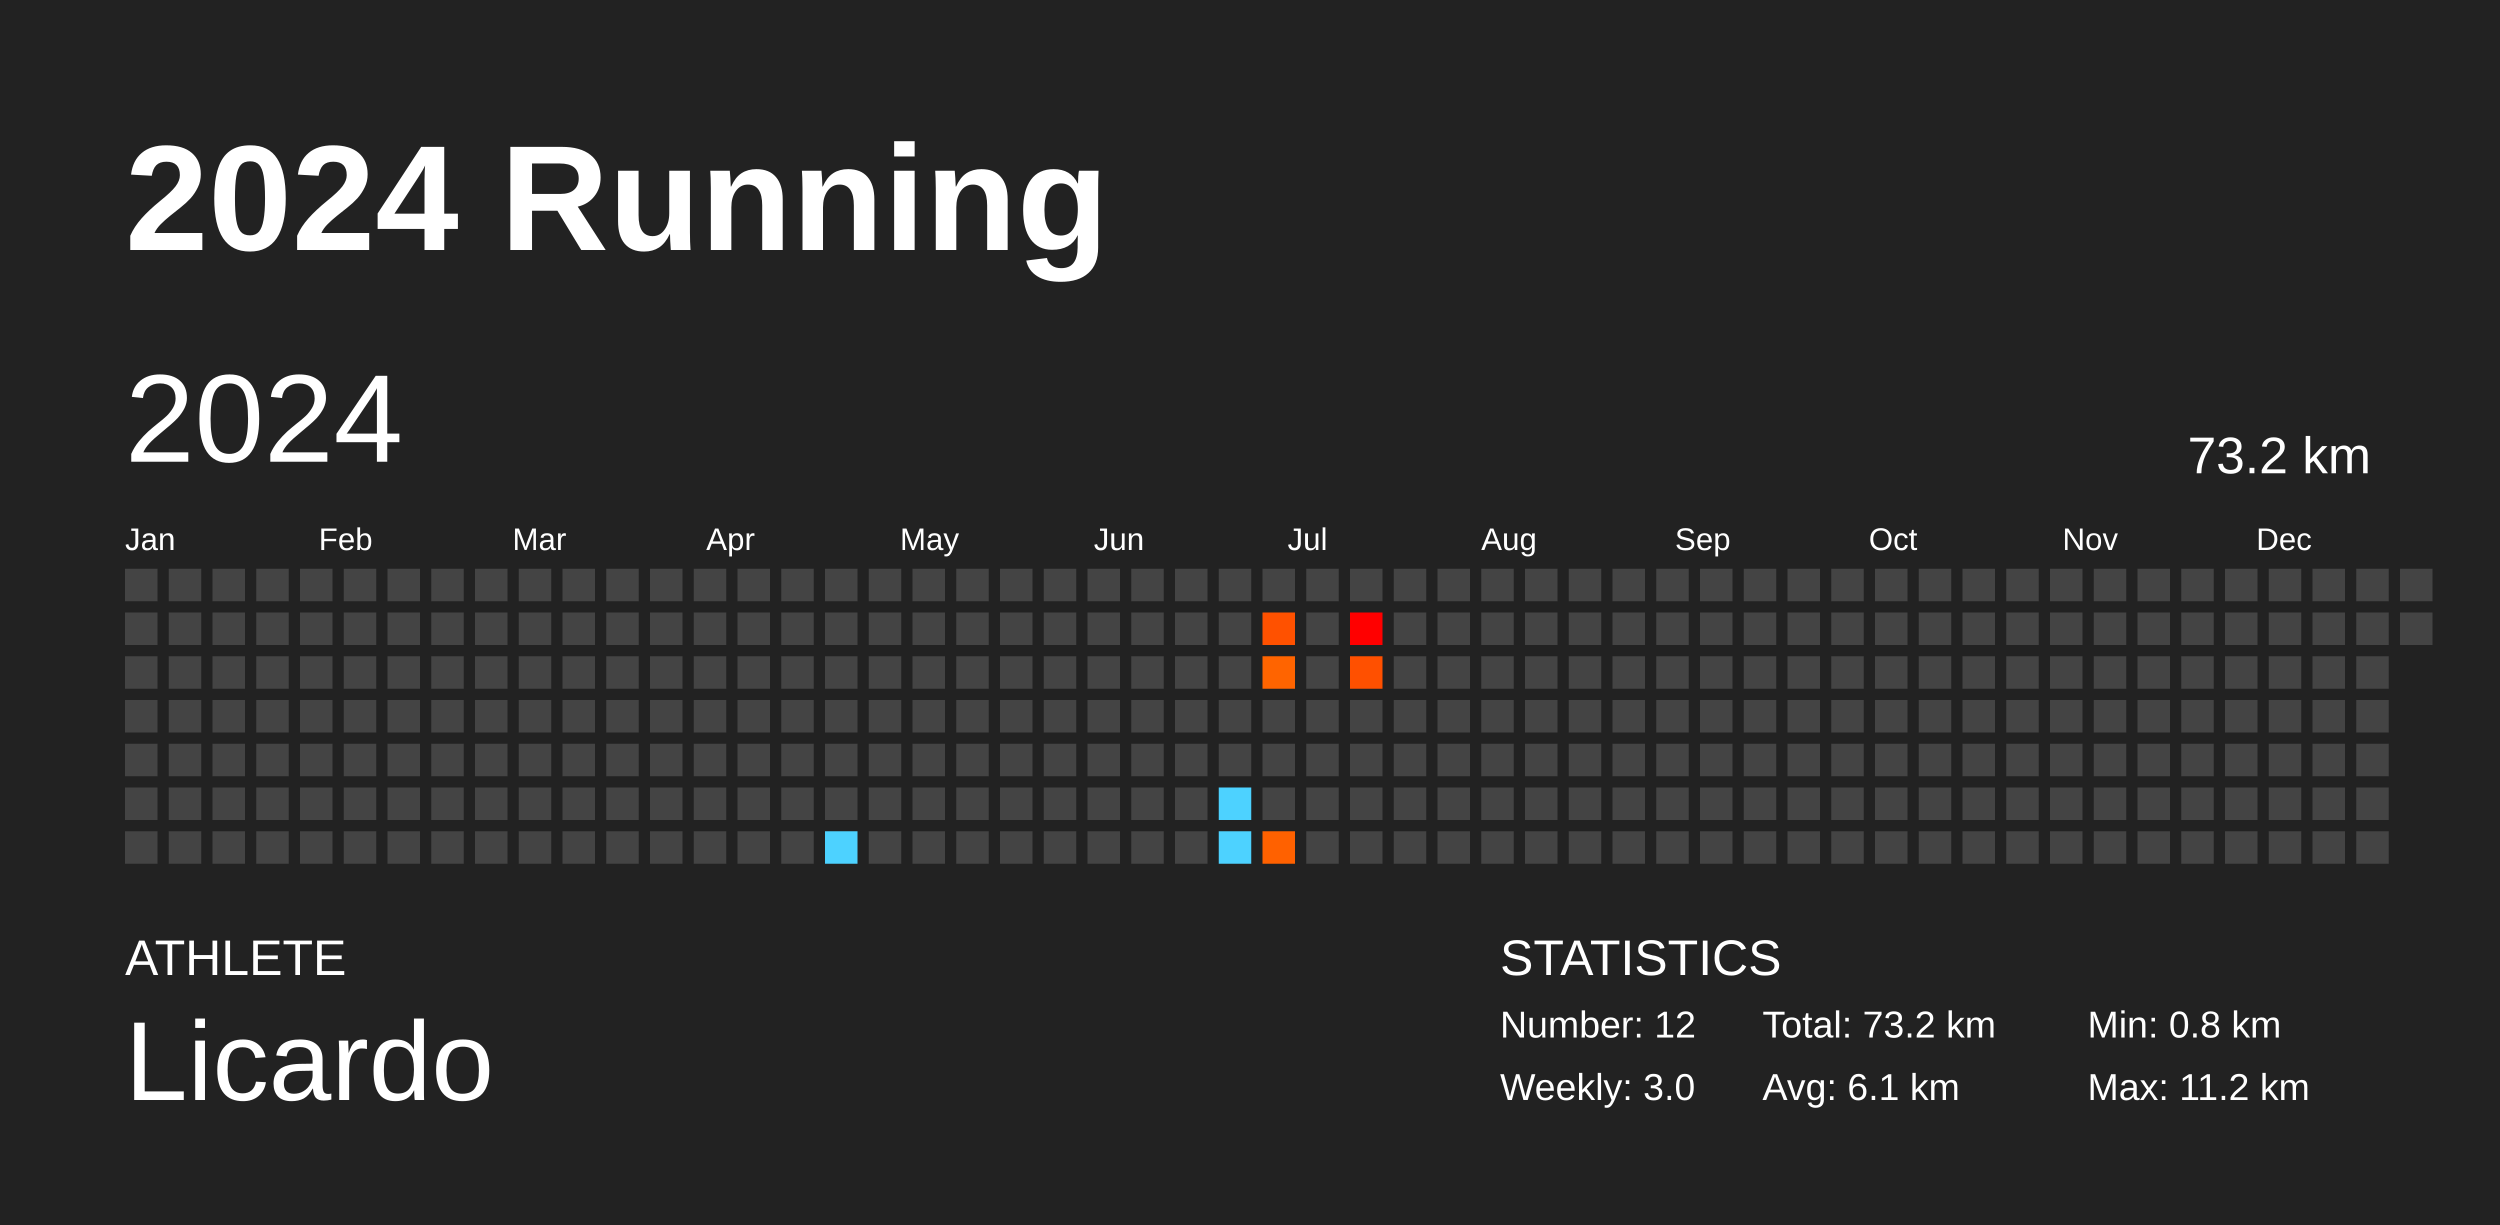
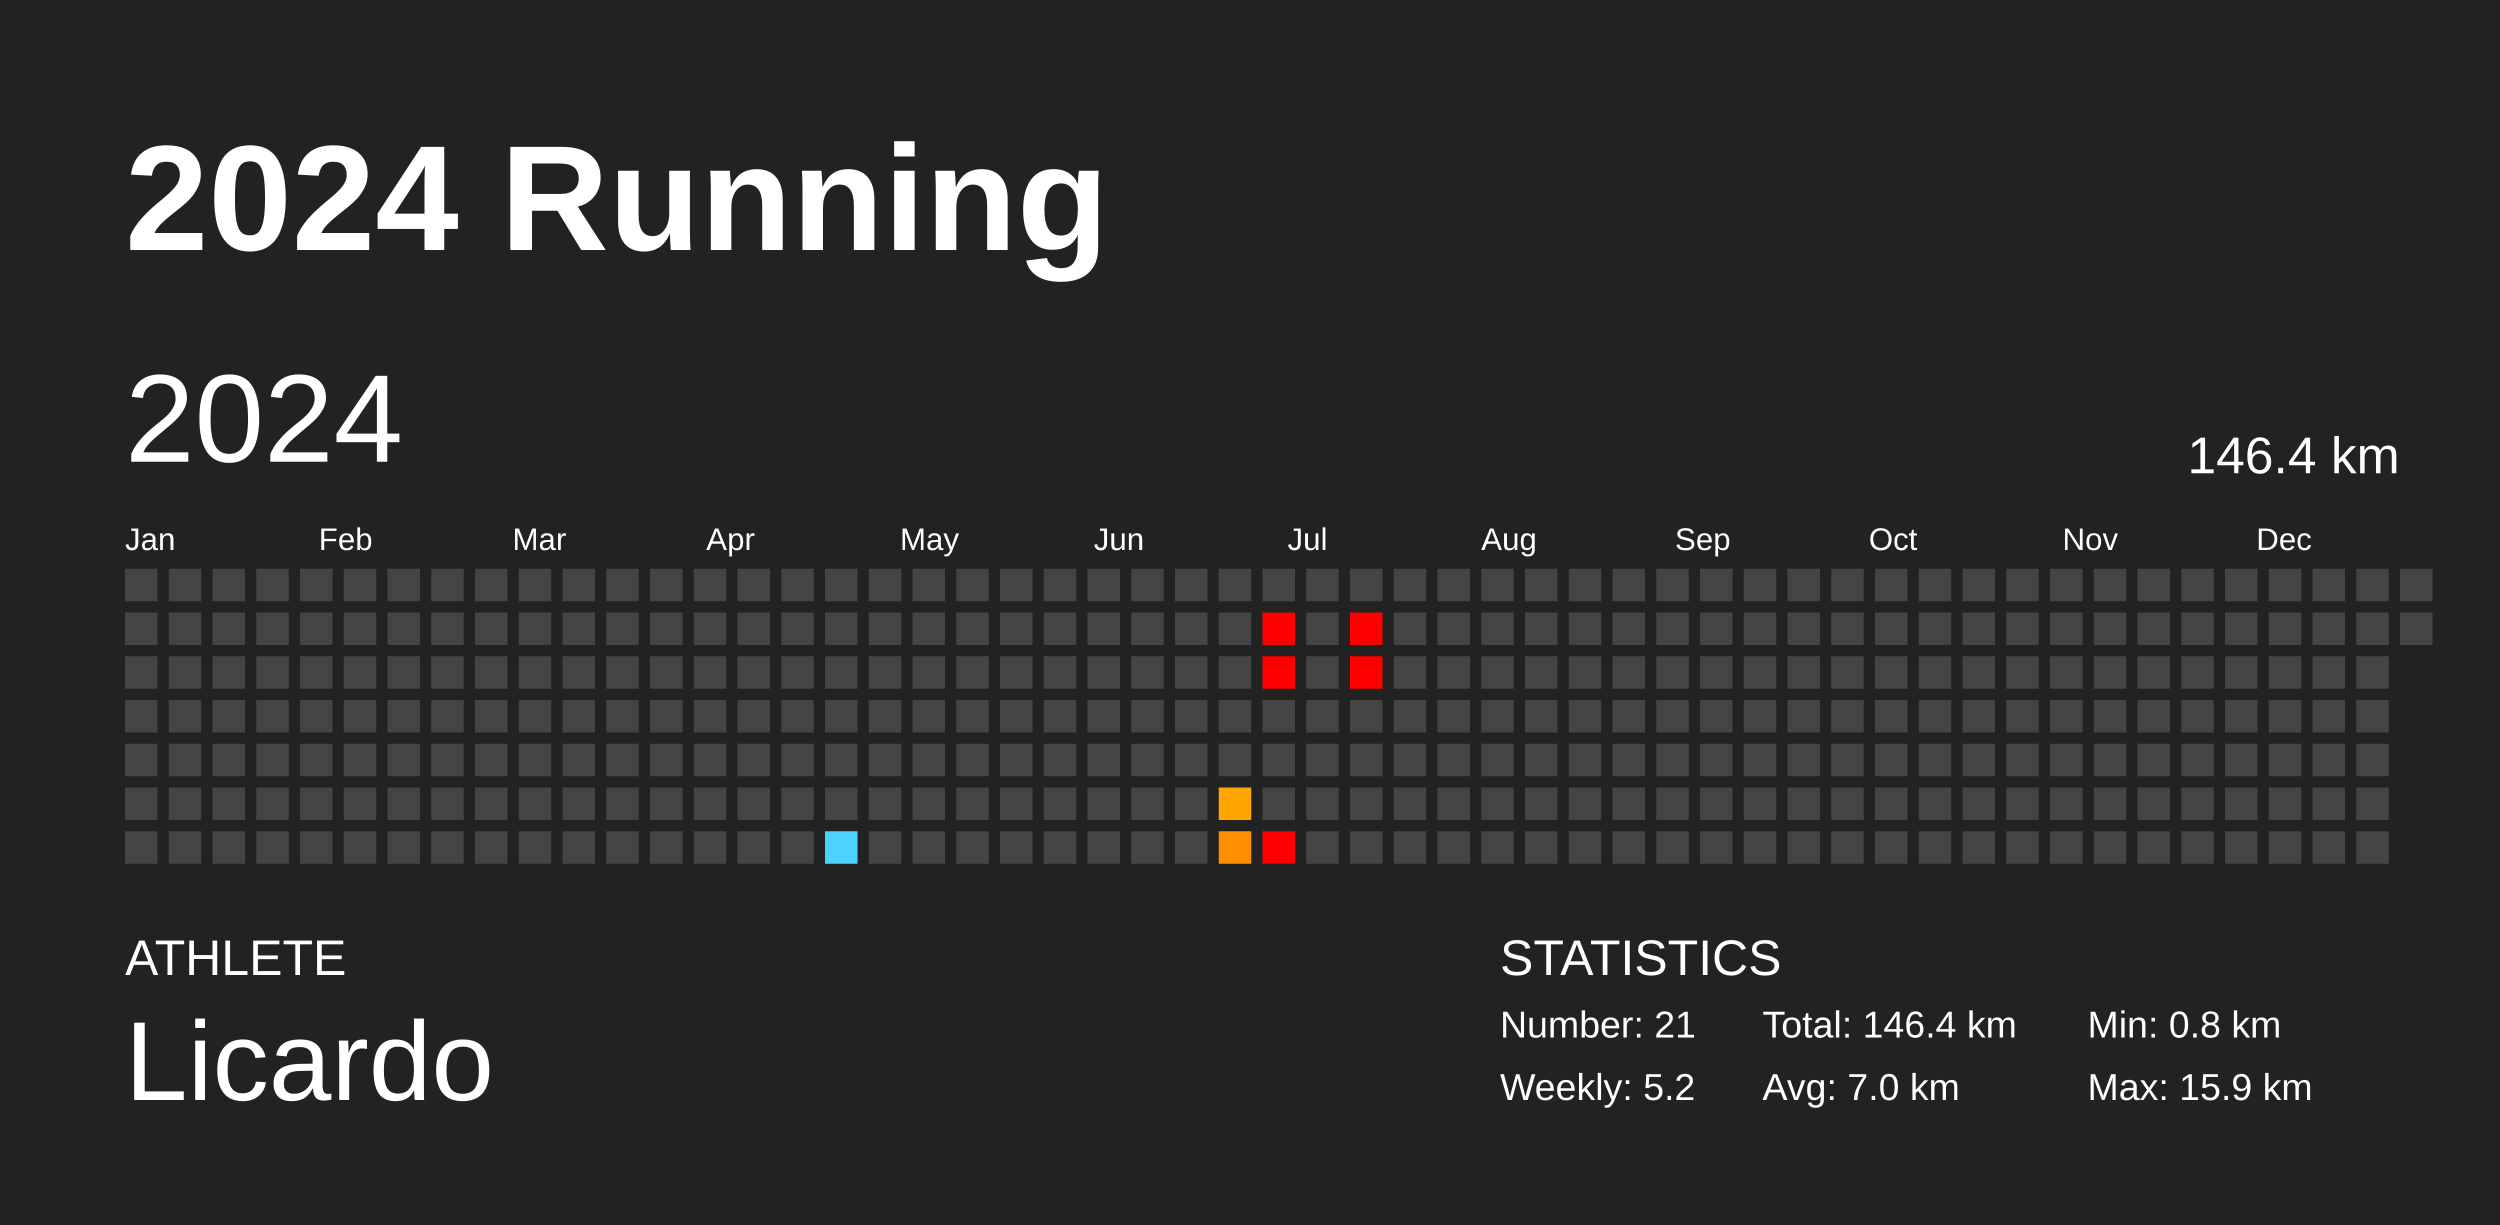
<svg xmlns="http://www.w3.org/2000/svg" baseProfile="full" height="98mm" version="1.1" viewBox="0,0,200,98" width="200mm">
  <defs />
  <rect fill="#222222" height="98" width="200" x="0" y="0" />
  <text fill="#FFFFFF" style="font-size:12px; font-family:Arial; font-weight:bold;" x="10" y="20">2024 Running</text>
  <text fill="#FFFFFF" style="font-size:4px; font-family:Arial" x="10" y="78">ATHLETE</text>
  <text fill="#FFFFFF" style="font-size:9px; font-family:Arial" x="10" y="88">Licardo</text>
  <text fill="#FFFFFF" style="font-size:4px; font-family:Arial" x="120" y="78">STATISTICS</text>
-   <text fill="#FFFFFF" style="font-size:3px; font-family:Arial" x="120" y="83">Number: 12</text>
-   <text fill="#FFFFFF" style="font-size:3px; font-family:Arial" x="120" y="88">Weekly: 3.0</text>
-   <text fill="#FFFFFF" style="font-size:3px; font-family:Arial" x="141" y="83">Total: 73.2 km</text>
-   <text fill="#FFFFFF" style="font-size:3px; font-family:Arial" x="141" y="88">Avg: 6.1 km</text>
+   <text fill="#FFFFFF" style="font-size:3px; font-family:Arial" x="120" y="83">Number: 21</text>
+   <text fill="#FFFFFF" style="font-size:3px; font-family:Arial" x="120" y="88">Weekly: 5.2</text>
+   <text fill="#FFFFFF" style="font-size:3px; font-family:Arial" x="141" y="83">Total: 146.4 km</text>
+   <text fill="#FFFFFF" style="font-size:3px; font-family:Arial" x="141" y="88">Avg: 7.0 km</text>
  <text fill="#FFFFFF" style="font-size:3px; font-family:Arial" x="167" y="83">Min: 0.8 km</text>
-   <text fill="#FFFFFF" style="font-size:3px; font-family:Arial" x="167" y="88">Max: 11.2 km</text>
+   <text fill="#FFFFFF" style="font-size:3px; font-family:Arial" x="167" y="88">Max: 15.9 km</text>
  <text dominant-baseline="hanging" fill="#FFFFFF" style="font-size:10.0px; font-family:Arial;" x="10" y="30">2024</text>
-   <text dominant-baseline="hanging" fill="#FFFFFF" style="font-size:4.125px; font-family:Arial;" x="175" y="35">73.2 km</text>
+   <text dominant-baseline="hanging" fill="#FFFFFF" style="font-size:4.125px; font-family:Arial;" x="175" y="35">146.4 km</text>
  <text fill="#FFFFFF" style="font-size:2.5px; font-family:Arial" x="10.0" y="44">Jan</text>
  <text fill="#FFFFFF" style="font-size:2.5px; font-family:Arial" x="25.5" y="44">Feb</text>
  <text fill="#FFFFFF" style="font-size:2.5px; font-family:Arial" x="41.0" y="44">Mar</text>
  <text fill="#FFFFFF" style="font-size:2.5px; font-family:Arial" x="56.5" y="44">Apr</text>
  <text fill="#FFFFFF" style="font-size:2.5px; font-family:Arial" x="72.0" y="44">May</text>
  <text fill="#FFFFFF" style="font-size:2.5px; font-family:Arial" x="87.5" y="44">Jun</text>
  <text fill="#FFFFFF" style="font-size:2.5px; font-family:Arial" x="103.0" y="44">Jul</text>
  <text fill="#FFFFFF" style="font-size:2.5px; font-family:Arial" x="118.5" y="44">Aug</text>
  <text fill="#FFFFFF" style="font-size:2.5px; font-family:Arial" x="134.0" y="44">Sep</text>
  <text fill="#FFFFFF" style="font-size:2.5px; font-family:Arial" x="149.5" y="44">Oct</text>
  <text fill="#FFFFFF" style="font-size:2.5px; font-family:Arial" x="165.0" y="44">Nov</text>
  <text fill="#FFFFFF" style="font-size:2.5px; font-family:Arial" x="180.5" y="44">Dec</text>
  <rect fill="#444444" height="2.6" width="2.6" x="10.0" y="45.5" />
  <rect fill="#444444" height="2.6" width="2.6" x="10.0" y="49.0" />
  <rect fill="#444444" height="2.6" width="2.6" x="10.0" y="52.5" />
  <rect fill="#444444" height="2.6" width="2.6" x="10.0" y="56.0" />
  <rect fill="#444444" height="2.6" width="2.6" x="10.0" y="59.5" />
  <rect fill="#444444" height="2.6" width="2.6" x="10.0" y="63.0" />
  <rect fill="#444444" height="2.6" width="2.6" x="10.0" y="66.5" />
  <rect fill="#444444" height="2.6" width="2.6" x="13.5" y="45.5" />
  <rect fill="#444444" height="2.6" width="2.6" x="13.5" y="49.0" />
  <rect fill="#444444" height="2.6" width="2.6" x="13.5" y="52.5" />
  <rect fill="#444444" height="2.6" width="2.6" x="13.5" y="56.0" />
  <rect fill="#444444" height="2.6" width="2.6" x="13.5" y="59.5" />
  <rect fill="#444444" height="2.6" width="2.6" x="13.5" y="63.0" />
  <rect fill="#444444" height="2.6" width="2.6" x="13.5" y="66.5" />
  <rect fill="#444444" height="2.6" width="2.6" x="17.0" y="45.5" />
  <rect fill="#444444" height="2.6" width="2.6" x="17.0" y="49.0" />
  <rect fill="#444444" height="2.6" width="2.6" x="17.0" y="52.5" />
  <rect fill="#444444" height="2.6" width="2.6" x="17.0" y="56.0" />
  <rect fill="#444444" height="2.6" width="2.6" x="17.0" y="59.5" />
  <rect fill="#444444" height="2.6" width="2.6" x="17.0" y="63.0" />
  <rect fill="#444444" height="2.6" width="2.6" x="17.0" y="66.5" />
  <rect fill="#444444" height="2.6" width="2.6" x="20.5" y="45.5" />
  <rect fill="#444444" height="2.6" width="2.6" x="20.5" y="49.0" />
  <rect fill="#444444" height="2.6" width="2.6" x="20.5" y="52.5" />
  <rect fill="#444444" height="2.6" width="2.6" x="20.5" y="56.0" />
  <rect fill="#444444" height="2.6" width="2.6" x="20.5" y="59.5" />
  <rect fill="#444444" height="2.6" width="2.6" x="20.5" y="63.0" />
  <rect fill="#444444" height="2.6" width="2.6" x="20.5" y="66.5" />
  <rect fill="#444444" height="2.6" width="2.6" x="24.0" y="45.5" />
  <rect fill="#444444" height="2.6" width="2.6" x="24.0" y="49.0" />
  <rect fill="#444444" height="2.6" width="2.6" x="24.0" y="52.5" />
  <rect fill="#444444" height="2.6" width="2.6" x="24.0" y="56.0" />
  <rect fill="#444444" height="2.6" width="2.6" x="24.0" y="59.5" />
  <rect fill="#444444" height="2.6" width="2.6" x="24.0" y="63.0" />
  <rect fill="#444444" height="2.6" width="2.6" x="24.0" y="66.5" />
  <rect fill="#444444" height="2.6" width="2.6" x="27.5" y="45.5" />
  <rect fill="#444444" height="2.6" width="2.6" x="27.5" y="49.0" />
  <rect fill="#444444" height="2.6" width="2.6" x="27.5" y="52.5" />
  <rect fill="#444444" height="2.6" width="2.6" x="27.5" y="56.0" />
  <rect fill="#444444" height="2.6" width="2.6" x="27.5" y="59.5" />
  <rect fill="#444444" height="2.6" width="2.6" x="27.5" y="63.0" />
  <rect fill="#444444" height="2.6" width="2.6" x="27.5" y="66.5" />
  <rect fill="#444444" height="2.6" width="2.6" x="31.0" y="45.5" />
  <rect fill="#444444" height="2.6" width="2.6" x="31.0" y="49.0" />
  <rect fill="#444444" height="2.6" width="2.6" x="31.0" y="52.5" />
  <rect fill="#444444" height="2.6" width="2.6" x="31.0" y="56.0" />
  <rect fill="#444444" height="2.6" width="2.6" x="31.0" y="59.5" />
  <rect fill="#444444" height="2.6" width="2.6" x="31.0" y="63.0" />
  <rect fill="#444444" height="2.6" width="2.6" x="31.0" y="66.5" />
  <rect fill="#444444" height="2.6" width="2.6" x="34.5" y="45.5" />
  <rect fill="#444444" height="2.6" width="2.6" x="34.5" y="49.0" />
  <rect fill="#444444" height="2.6" width="2.6" x="34.5" y="52.5" />
  <rect fill="#444444" height="2.6" width="2.6" x="34.5" y="56.0" />
  <rect fill="#444444" height="2.6" width="2.6" x="34.5" y="59.5" />
  <rect fill="#444444" height="2.6" width="2.6" x="34.5" y="63.0" />
  <rect fill="#444444" height="2.6" width="2.6" x="34.5" y="66.5" />
  <rect fill="#444444" height="2.6" width="2.6" x="38.0" y="45.5" />
  <rect fill="#444444" height="2.6" width="2.6" x="38.0" y="49.0" />
  <rect fill="#444444" height="2.6" width="2.6" x="38.0" y="52.5" />
  <rect fill="#444444" height="2.6" width="2.6" x="38.0" y="56.0" />
  <rect fill="#444444" height="2.6" width="2.6" x="38.0" y="59.5" />
  <rect fill="#444444" height="2.6" width="2.6" x="38.0" y="63.0" />
  <rect fill="#444444" height="2.6" width="2.6" x="38.0" y="66.5" />
  <rect fill="#444444" height="2.6" width="2.6" x="41.5" y="45.5" />
  <rect fill="#444444" height="2.6" width="2.6" x="41.5" y="49.0" />
  <rect fill="#444444" height="2.6" width="2.6" x="41.5" y="52.5" />
  <rect fill="#444444" height="2.6" width="2.6" x="41.5" y="56.0" />
  <rect fill="#444444" height="2.6" width="2.6" x="41.5" y="59.5" />
  <rect fill="#444444" height="2.6" width="2.6" x="41.5" y="63.0" />
  <rect fill="#444444" height="2.6" width="2.6" x="41.5" y="66.5" />
  <rect fill="#444444" height="2.6" width="2.6" x="45.0" y="45.5" />
  <rect fill="#444444" height="2.6" width="2.6" x="45.0" y="49.0" />
  <rect fill="#444444" height="2.6" width="2.6" x="45.0" y="52.5" />
  <rect fill="#444444" height="2.6" width="2.6" x="45.0" y="56.0" />
  <rect fill="#444444" height="2.6" width="2.6" x="45.0" y="59.5" />
  <rect fill="#444444" height="2.6" width="2.6" x="45.0" y="63.0" />
  <rect fill="#444444" height="2.6" width="2.6" x="45.0" y="66.5" />
  <rect fill="#444444" height="2.6" width="2.6" x="48.5" y="45.5" />
  <rect fill="#444444" height="2.6" width="2.6" x="48.5" y="49.0" />
  <rect fill="#444444" height="2.6" width="2.6" x="48.5" y="52.5" />
  <rect fill="#444444" height="2.6" width="2.6" x="48.5" y="56.0" />
  <rect fill="#444444" height="2.6" width="2.6" x="48.5" y="59.5" />
  <rect fill="#444444" height="2.6" width="2.6" x="48.5" y="63.0" />
  <rect fill="#444444" height="2.6" width="2.6" x="48.5" y="66.5" />
  <rect fill="#444444" height="2.6" width="2.6" x="52.0" y="45.5" />
  <rect fill="#444444" height="2.6" width="2.6" x="52.0" y="49.0" />
  <rect fill="#444444" height="2.6" width="2.6" x="52.0" y="52.5" />
  <rect fill="#444444" height="2.6" width="2.6" x="52.0" y="56.0" />
  <rect fill="#444444" height="2.6" width="2.6" x="52.0" y="59.5" />
  <rect fill="#444444" height="2.6" width="2.6" x="52.0" y="63.0" />
  <rect fill="#444444" height="2.6" width="2.6" x="52.0" y="66.5" />
  <rect fill="#444444" height="2.6" width="2.6" x="55.5" y="45.5" />
  <rect fill="#444444" height="2.6" width="2.6" x="55.5" y="49.0" />
  <rect fill="#444444" height="2.6" width="2.6" x="55.5" y="52.5" />
  <rect fill="#444444" height="2.6" width="2.6" x="55.5" y="56.0" />
  <rect fill="#444444" height="2.6" width="2.6" x="55.5" y="59.5" />
  <rect fill="#444444" height="2.6" width="2.6" x="55.5" y="63.0" />
  <rect fill="#444444" height="2.6" width="2.6" x="55.5" y="66.5" />
  <rect fill="#444444" height="2.6" width="2.6" x="59.0" y="45.5" />
  <rect fill="#444444" height="2.6" width="2.6" x="59.0" y="49.0" />
  <rect fill="#444444" height="2.6" width="2.6" x="59.0" y="52.5" />
  <rect fill="#444444" height="2.6" width="2.6" x="59.0" y="56.0" />
  <rect fill="#444444" height="2.6" width="2.6" x="59.0" y="59.5" />
  <rect fill="#444444" height="2.6" width="2.6" x="59.0" y="63.0" />
  <rect fill="#444444" height="2.6" width="2.6" x="59.0" y="66.5" />
  <rect fill="#444444" height="2.6" width="2.6" x="62.5" y="45.5" />
  <rect fill="#444444" height="2.6" width="2.6" x="62.5" y="49.0" />
  <rect fill="#444444" height="2.6" width="2.6" x="62.5" y="52.5" />
  <rect fill="#444444" height="2.6" width="2.6" x="62.5" y="56.0" />
  <rect fill="#444444" height="2.6" width="2.6" x="62.5" y="59.5" />
  <rect fill="#444444" height="2.6" width="2.6" x="62.5" y="63.0" />
  <rect fill="#444444" height="2.6" width="2.6" x="62.5" y="66.5" />
  <rect fill="#444444" height="2.6" width="2.6" x="66.0" y="45.5" />
  <rect fill="#444444" height="2.6" width="2.6" x="66.0" y="49.0" />
  <rect fill="#444444" height="2.6" width="2.6" x="66.0" y="52.5" />
  <rect fill="#444444" height="2.6" width="2.6" x="66.0" y="56.0" />
  <rect fill="#444444" height="2.6" width="2.6" x="66.0" y="59.5" />
  <rect fill="#444444" height="2.6" width="2.6" x="66.0" y="63.0" />
  <rect fill="#4dd2ff" height="2.6" width="2.6" x="66.0" y="66.5" />
  <rect fill="#444444" height="2.6" width="2.6" x="69.5" y="45.5" />
  <rect fill="#444444" height="2.6" width="2.6" x="69.5" y="49.0" />
  <rect fill="#444444" height="2.6" width="2.6" x="69.5" y="52.5" />
  <rect fill="#444444" height="2.6" width="2.6" x="69.5" y="56.0" />
  <rect fill="#444444" height="2.6" width="2.6" x="69.5" y="59.5" />
  <rect fill="#444444" height="2.6" width="2.6" x="69.5" y="63.0" />
  <rect fill="#444444" height="2.6" width="2.6" x="69.5" y="66.5" />
  <rect fill="#444444" height="2.6" width="2.6" x="73.0" y="45.5" />
  <rect fill="#444444" height="2.6" width="2.6" x="73.0" y="49.0" />
  <rect fill="#444444" height="2.6" width="2.6" x="73.0" y="52.5" />
  <rect fill="#444444" height="2.6" width="2.6" x="73.0" y="56.0" />
  <rect fill="#444444" height="2.6" width="2.6" x="73.0" y="59.5" />
  <rect fill="#444444" height="2.6" width="2.6" x="73.0" y="63.0" />
  <rect fill="#444444" height="2.6" width="2.6" x="73.0" y="66.5" />
  <rect fill="#444444" height="2.6" width="2.6" x="76.5" y="45.5" />
  <rect fill="#444444" height="2.6" width="2.6" x="76.5" y="49.0" />
  <rect fill="#444444" height="2.6" width="2.6" x="76.5" y="52.5" />
  <rect fill="#444444" height="2.6" width="2.6" x="76.5" y="56.0" />
  <rect fill="#444444" height="2.6" width="2.6" x="76.5" y="59.5" />
  <rect fill="#444444" height="2.6" width="2.6" x="76.5" y="63.0" />
  <rect fill="#444444" height="2.6" width="2.6" x="76.5" y="66.5" />
  <rect fill="#444444" height="2.6" width="2.6" x="80.0" y="45.5" />
  <rect fill="#444444" height="2.6" width="2.6" x="80.0" y="49.0" />
  <rect fill="#444444" height="2.6" width="2.6" x="80.0" y="52.5" />
  <rect fill="#444444" height="2.6" width="2.6" x="80.0" y="56.0" />
  <rect fill="#444444" height="2.6" width="2.6" x="80.0" y="59.5" />
  <rect fill="#444444" height="2.6" width="2.6" x="80.0" y="63.0" />
  <rect fill="#444444" height="2.6" width="2.6" x="80.0" y="66.5" />
  <rect fill="#444444" height="2.6" width="2.6" x="83.5" y="45.5" />
  <rect fill="#444444" height="2.6" width="2.6" x="83.5" y="49.0" />
  <rect fill="#444444" height="2.6" width="2.6" x="83.5" y="52.5" />
  <rect fill="#444444" height="2.6" width="2.6" x="83.5" y="56.0" />
  <rect fill="#444444" height="2.6" width="2.6" x="83.5" y="59.5" />
  <rect fill="#444444" height="2.6" width="2.6" x="83.5" y="63.0" />
  <rect fill="#444444" height="2.6" width="2.6" x="83.5" y="66.5" />
  <rect fill="#444444" height="2.6" width="2.6" x="87.0" y="45.5" />
  <rect fill="#444444" height="2.6" width="2.6" x="87.0" y="49.0" />
  <rect fill="#444444" height="2.6" width="2.6" x="87.0" y="52.5" />
  <rect fill="#444444" height="2.6" width="2.6" x="87.0" y="56.0" />
  <rect fill="#444444" height="2.6" width="2.6" x="87.0" y="59.5" />
  <rect fill="#444444" height="2.6" width="2.6" x="87.0" y="63.0" />
  <rect fill="#444444" height="2.6" width="2.6" x="87.0" y="66.5" />
  <rect fill="#444444" height="2.6" width="2.6" x="90.5" y="45.5" />
  <rect fill="#444444" height="2.6" width="2.6" x="90.5" y="49.0" />
  <rect fill="#444444" height="2.6" width="2.6" x="90.5" y="52.5" />
  <rect fill="#444444" height="2.6" width="2.6" x="90.5" y="56.0" />
  <rect fill="#444444" height="2.6" width="2.6" x="90.5" y="59.5" />
  <rect fill="#444444" height="2.6" width="2.6" x="90.5" y="63.0" />
  <rect fill="#444444" height="2.6" width="2.6" x="90.5" y="66.5" />
  <rect fill="#444444" height="2.6" width="2.6" x="94.0" y="45.5" />
  <rect fill="#444444" height="2.6" width="2.6" x="94.0" y="49.0" />
  <rect fill="#444444" height="2.6" width="2.6" x="94.0" y="52.5" />
  <rect fill="#444444" height="2.6" width="2.6" x="94.0" y="56.0" />
  <rect fill="#444444" height="2.6" width="2.6" x="94.0" y="59.5" />
  <rect fill="#444444" height="2.6" width="2.6" x="94.0" y="63.0" />
  <rect fill="#444444" height="2.6" width="2.6" x="94.0" y="66.5" />
  <rect fill="#444444" height="2.6" width="2.6" x="97.5" y="45.5" />
  <rect fill="#444444" height="2.6" width="2.6" x="97.5" y="49.0" />
  <rect fill="#444444" height="2.6" width="2.6" x="97.5" y="52.5" />
  <rect fill="#444444" height="2.6" width="2.6" x="97.5" y="56.0" />
  <rect fill="#444444" height="2.6" width="2.6" x="97.5" y="59.5" />
-   <rect fill="#4dd2ff" height="2.6" width="2.6" x="97.5" y="63.0" />
-   <rect fill="#4dd2ff" height="2.6" width="2.6" x="97.5" y="66.5" />
+   <rect fill="#ffa700" height="2.6" width="2.6" x="97.5" y="63.0" />
+   <rect fill="#ff8f00" height="2.6" width="2.6" x="97.5" y="66.5" />
  <rect fill="#444444" height="2.6" width="2.6" x="101.0" y="45.5" />
-   <rect fill="#ff5100" height="2.6" width="2.6" x="101.0" y="49.0" />
-   <rect fill="#ff6400" height="2.6" width="2.6" x="101.0" y="52.5" />
+   <rect fill="red" height="2.6" width="2.6" x="101.0" y="49.0" />
+   <rect fill="red" height="2.6" width="2.6" x="101.0" y="52.5" />
  <rect fill="#444444" height="2.6" width="2.6" x="101.0" y="56.0" />
  <rect fill="#444444" height="2.6" width="2.6" x="101.0" y="59.5" />
  <rect fill="#444444" height="2.6" width="2.6" x="101.0" y="63.0" />
-   <rect fill="#ff6100" height="2.6" width="2.6" x="101.0" y="66.5" />
+   <rect fill="red" height="2.6" width="2.6" x="101.0" y="66.5" />
  <rect fill="#444444" height="2.6" width="2.6" x="104.5" y="45.5" />
  <rect fill="#444444" height="2.6" width="2.6" x="104.5" y="49.0" />
  <rect fill="#444444" height="2.6" width="2.6" x="104.5" y="52.5" />
  <rect fill="#444444" height="2.6" width="2.6" x="104.5" y="56.0" />
  <rect fill="#444444" height="2.6" width="2.6" x="104.5" y="59.5" />
  <rect fill="#444444" height="2.6" width="2.6" x="104.5" y="63.0" />
  <rect fill="#444444" height="2.6" width="2.6" x="104.5" y="66.5" />
  <rect fill="#444444" height="2.6" width="2.6" x="108.0" y="45.5" />
-   <rect fill="#ff0000" height="2.6" width="2.6" x="108.0" y="49.0" />
-   <rect fill="#ff5000" height="2.6" width="2.6" x="108.0" y="52.5" />
+   <rect fill="red" height="2.6" width="2.6" x="108.0" y="49.0" />
+   <rect fill="red" height="2.6" width="2.6" x="108.0" y="52.5" />
  <rect fill="#444444" height="2.6" width="2.6" x="108.0" y="56.0" />
  <rect fill="#444444" height="2.6" width="2.6" x="108.0" y="59.5" />
  <rect fill="#444444" height="2.6" width="2.6" x="108.0" y="63.0" />
  <rect fill="#444444" height="2.6" width="2.6" x="108.0" y="66.5" />
  <rect fill="#444444" height="2.6" width="2.6" x="111.5" y="45.5" />
  <rect fill="#444444" height="2.6" width="2.6" x="111.5" y="49.0" />
  <rect fill="#444444" height="2.6" width="2.6" x="111.5" y="52.5" />
  <rect fill="#444444" height="2.6" width="2.6" x="111.5" y="56.0" />
  <rect fill="#444444" height="2.6" width="2.6" x="111.5" y="59.5" />
  <rect fill="#444444" height="2.6" width="2.6" x="111.5" y="63.0" />
  <rect fill="#444444" height="2.6" width="2.6" x="111.5" y="66.5" />
  <rect fill="#444444" height="2.6" width="2.6" x="115.0" y="45.5" />
  <rect fill="#444444" height="2.6" width="2.6" x="115.0" y="49.0" />
  <rect fill="#444444" height="2.6" width="2.6" x="115.0" y="52.5" />
  <rect fill="#444444" height="2.6" width="2.6" x="115.0" y="56.0" />
  <rect fill="#444444" height="2.6" width="2.6" x="115.0" y="59.5" />
  <rect fill="#444444" height="2.6" width="2.6" x="115.0" y="63.0" />
  <rect fill="#444444" height="2.6" width="2.6" x="115.0" y="66.5" />
  <rect fill="#444444" height="2.6" width="2.6" x="118.5" y="45.5" />
  <rect fill="#444444" height="2.6" width="2.6" x="118.5" y="49.0" />
  <rect fill="#444444" height="2.6" width="2.6" x="118.5" y="52.5" />
  <rect fill="#444444" height="2.6" width="2.6" x="118.5" y="56.0" />
  <rect fill="#444444" height="2.6" width="2.6" x="118.5" y="59.5" />
  <rect fill="#444444" height="2.6" width="2.6" x="118.5" y="63.0" />
  <rect fill="#444444" height="2.6" width="2.6" x="118.5" y="66.5" />
  <rect fill="#444444" height="2.6" width="2.6" x="122.0" y="45.5" />
  <rect fill="#444444" height="2.6" width="2.6" x="122.0" y="49.0" />
  <rect fill="#444444" height="2.6" width="2.6" x="122.0" y="52.5" />
  <rect fill="#444444" height="2.6" width="2.6" x="122.0" y="56.0" />
  <rect fill="#444444" height="2.6" width="2.6" x="122.0" y="59.5" />
  <rect fill="#444444" height="2.6" width="2.6" x="122.0" y="63.0" />
  <rect fill="#444444" height="2.6" width="2.6" x="122.0" y="66.5" />
  <rect fill="#444444" height="2.6" width="2.6" x="125.5" y="45.5" />
  <rect fill="#444444" height="2.6" width="2.6" x="125.5" y="49.0" />
  <rect fill="#444444" height="2.6" width="2.6" x="125.5" y="52.5" />
  <rect fill="#444444" height="2.6" width="2.6" x="125.5" y="56.0" />
  <rect fill="#444444" height="2.6" width="2.6" x="125.5" y="59.5" />
  <rect fill="#444444" height="2.6" width="2.6" x="125.5" y="63.0" />
  <rect fill="#444444" height="2.6" width="2.6" x="125.5" y="66.5" />
  <rect fill="#444444" height="2.6" width="2.6" x="129.0" y="45.5" />
  <rect fill="#444444" height="2.6" width="2.6" x="129.0" y="49.0" />
  <rect fill="#444444" height="2.6" width="2.6" x="129.0" y="52.5" />
  <rect fill="#444444" height="2.6" width="2.6" x="129.0" y="56.0" />
  <rect fill="#444444" height="2.6" width="2.6" x="129.0" y="59.5" />
  <rect fill="#444444" height="2.6" width="2.6" x="129.0" y="63.0" />
  <rect fill="#444444" height="2.6" width="2.6" x="129.0" y="66.5" />
  <rect fill="#444444" height="2.6" width="2.6" x="132.5" y="45.5" />
  <rect fill="#444444" height="2.6" width="2.6" x="132.5" y="49.0" />
  <rect fill="#444444" height="2.6" width="2.6" x="132.5" y="52.5" />
  <rect fill="#444444" height="2.6" width="2.6" x="132.5" y="56.0" />
  <rect fill="#444444" height="2.6" width="2.6" x="132.5" y="59.5" />
  <rect fill="#444444" height="2.6" width="2.6" x="132.5" y="63.0" />
  <rect fill="#444444" height="2.6" width="2.6" x="132.5" y="66.5" />
  <rect fill="#444444" height="2.6" width="2.6" x="136.0" y="45.5" />
  <rect fill="#444444" height="2.6" width="2.6" x="136.0" y="49.0" />
  <rect fill="#444444" height="2.6" width="2.6" x="136.0" y="52.5" />
  <rect fill="#444444" height="2.6" width="2.6" x="136.0" y="56.0" />
  <rect fill="#444444" height="2.6" width="2.6" x="136.0" y="59.5" />
  <rect fill="#444444" height="2.6" width="2.6" x="136.0" y="63.0" />
  <rect fill="#444444" height="2.6" width="2.6" x="136.0" y="66.5" />
  <rect fill="#444444" height="2.6" width="2.6" x="139.5" y="45.5" />
  <rect fill="#444444" height="2.6" width="2.6" x="139.5" y="49.0" />
  <rect fill="#444444" height="2.6" width="2.6" x="139.5" y="52.5" />
  <rect fill="#444444" height="2.6" width="2.6" x="139.5" y="56.0" />
  <rect fill="#444444" height="2.6" width="2.6" x="139.5" y="59.5" />
  <rect fill="#444444" height="2.6" width="2.6" x="139.5" y="63.0" />
  <rect fill="#444444" height="2.6" width="2.6" x="139.5" y="66.5" />
  <rect fill="#444444" height="2.6" width="2.6" x="143.0" y="45.5" />
  <rect fill="#444444" height="2.6" width="2.6" x="143.0" y="49.0" />
  <rect fill="#444444" height="2.6" width="2.6" x="143.0" y="52.5" />
  <rect fill="#444444" height="2.6" width="2.6" x="143.0" y="56.0" />
  <rect fill="#444444" height="2.6" width="2.6" x="143.0" y="59.5" />
  <rect fill="#444444" height="2.6" width="2.6" x="143.0" y="63.0" />
  <rect fill="#444444" height="2.6" width="2.6" x="143.0" y="66.5" />
  <rect fill="#444444" height="2.6" width="2.6" x="146.5" y="45.5" />
  <rect fill="#444444" height="2.6" width="2.6" x="146.5" y="49.0" />
  <rect fill="#444444" height="2.6" width="2.6" x="146.5" y="52.5" />
  <rect fill="#444444" height="2.6" width="2.6" x="146.5" y="56.0" />
  <rect fill="#444444" height="2.6" width="2.6" x="146.5" y="59.5" />
  <rect fill="#444444" height="2.6" width="2.6" x="146.5" y="63.0" />
  <rect fill="#444444" height="2.6" width="2.6" x="146.5" y="66.5" />
  <rect fill="#444444" height="2.6" width="2.6" x="150.0" y="45.5" />
  <rect fill="#444444" height="2.6" width="2.6" x="150.0" y="49.0" />
  <rect fill="#444444" height="2.6" width="2.6" x="150.0" y="52.5" />
  <rect fill="#444444" height="2.6" width="2.6" x="150.0" y="56.0" />
  <rect fill="#444444" height="2.6" width="2.6" x="150.0" y="59.5" />
  <rect fill="#444444" height="2.6" width="2.6" x="150.0" y="63.0" />
  <rect fill="#444444" height="2.6" width="2.6" x="150.0" y="66.5" />
  <rect fill="#444444" height="2.6" width="2.6" x="153.5" y="45.5" />
  <rect fill="#444444" height="2.6" width="2.6" x="153.5" y="49.0" />
  <rect fill="#444444" height="2.6" width="2.6" x="153.5" y="52.5" />
  <rect fill="#444444" height="2.6" width="2.6" x="153.5" y="56.0" />
  <rect fill="#444444" height="2.6" width="2.6" x="153.5" y="59.5" />
  <rect fill="#444444" height="2.6" width="2.6" x="153.5" y="63.0" />
  <rect fill="#444444" height="2.6" width="2.6" x="153.5" y="66.5" />
  <rect fill="#444444" height="2.6" width="2.6" x="157.0" y="45.5" />
  <rect fill="#444444" height="2.6" width="2.6" x="157.0" y="49.0" />
  <rect fill="#444444" height="2.6" width="2.6" x="157.0" y="52.5" />
  <rect fill="#444444" height="2.6" width="2.6" x="157.0" y="56.0" />
  <rect fill="#444444" height="2.6" width="2.6" x="157.0" y="59.5" />
  <rect fill="#444444" height="2.6" width="2.6" x="157.0" y="63.0" />
  <rect fill="#444444" height="2.6" width="2.6" x="157.0" y="66.5" />
  <rect fill="#444444" height="2.6" width="2.6" x="160.5" y="45.5" />
  <rect fill="#444444" height="2.6" width="2.6" x="160.5" y="49.0" />
  <rect fill="#444444" height="2.6" width="2.6" x="160.5" y="52.5" />
  <rect fill="#444444" height="2.6" width="2.6" x="160.5" y="56.0" />
  <rect fill="#444444" height="2.6" width="2.6" x="160.5" y="59.5" />
  <rect fill="#444444" height="2.6" width="2.6" x="160.5" y="63.0" />
  <rect fill="#444444" height="2.6" width="2.6" x="160.5" y="66.5" />
  <rect fill="#444444" height="2.6" width="2.6" x="164.0" y="45.5" />
  <rect fill="#444444" height="2.6" width="2.6" x="164.0" y="49.0" />
  <rect fill="#444444" height="2.6" width="2.6" x="164.0" y="52.5" />
  <rect fill="#444444" height="2.6" width="2.6" x="164.0" y="56.0" />
  <rect fill="#444444" height="2.6" width="2.6" x="164.0" y="59.5" />
  <rect fill="#444444" height="2.6" width="2.6" x="164.0" y="63.0" />
  <rect fill="#444444" height="2.6" width="2.6" x="164.0" y="66.5" />
  <rect fill="#444444" height="2.6" width="2.6" x="167.5" y="45.5" />
  <rect fill="#444444" height="2.6" width="2.6" x="167.5" y="49.0" />
  <rect fill="#444444" height="2.6" width="2.6" x="167.5" y="52.5" />
  <rect fill="#444444" height="2.6" width="2.6" x="167.5" y="56.0" />
  <rect fill="#444444" height="2.6" width="2.6" x="167.5" y="59.5" />
  <rect fill="#444444" height="2.6" width="2.6" x="167.5" y="63.0" />
  <rect fill="#444444" height="2.6" width="2.6" x="167.5" y="66.5" />
  <rect fill="#444444" height="2.6" width="2.6" x="171.0" y="45.5" />
  <rect fill="#444444" height="2.6" width="2.6" x="171.0" y="49.0" />
  <rect fill="#444444" height="2.6" width="2.6" x="171.0" y="52.5" />
  <rect fill="#444444" height="2.6" width="2.6" x="171.0" y="56.0" />
  <rect fill="#444444" height="2.6" width="2.6" x="171.0" y="59.5" />
  <rect fill="#444444" height="2.6" width="2.6" x="171.0" y="63.0" />
  <rect fill="#444444" height="2.6" width="2.6" x="171.0" y="66.5" />
  <rect fill="#444444" height="2.6" width="2.6" x="174.5" y="45.5" />
  <rect fill="#444444" height="2.6" width="2.6" x="174.5" y="49.0" />
  <rect fill="#444444" height="2.6" width="2.6" x="174.5" y="52.5" />
  <rect fill="#444444" height="2.6" width="2.6" x="174.5" y="56.0" />
  <rect fill="#444444" height="2.6" width="2.6" x="174.5" y="59.5" />
  <rect fill="#444444" height="2.6" width="2.6" x="174.5" y="63.0" />
  <rect fill="#444444" height="2.6" width="2.6" x="174.5" y="66.5" />
  <rect fill="#444444" height="2.6" width="2.6" x="178.0" y="45.5" />
  <rect fill="#444444" height="2.6" width="2.6" x="178.0" y="49.0" />
  <rect fill="#444444" height="2.6" width="2.6" x="178.0" y="52.5" />
  <rect fill="#444444" height="2.6" width="2.6" x="178.0" y="56.0" />
  <rect fill="#444444" height="2.6" width="2.6" x="178.0" y="59.5" />
  <rect fill="#444444" height="2.6" width="2.6" x="178.0" y="63.0" />
  <rect fill="#444444" height="2.6" width="2.6" x="178.0" y="66.5" />
  <rect fill="#444444" height="2.6" width="2.6" x="181.5" y="45.5" />
  <rect fill="#444444" height="2.6" width="2.6" x="181.5" y="49.0" />
  <rect fill="#444444" height="2.6" width="2.6" x="181.5" y="52.5" />
  <rect fill="#444444" height="2.6" width="2.6" x="181.5" y="56.0" />
  <rect fill="#444444" height="2.6" width="2.6" x="181.5" y="59.5" />
  <rect fill="#444444" height="2.6" width="2.6" x="181.5" y="63.0" />
  <rect fill="#444444" height="2.6" width="2.6" x="181.5" y="66.5" />
  <rect fill="#444444" height="2.6" width="2.6" x="185.0" y="45.5" />
  <rect fill="#444444" height="2.6" width="2.6" x="185.0" y="49.0" />
  <rect fill="#444444" height="2.6" width="2.6" x="185.0" y="52.5" />
  <rect fill="#444444" height="2.6" width="2.6" x="185.0" y="56.0" />
  <rect fill="#444444" height="2.6" width="2.6" x="185.0" y="59.5" />
  <rect fill="#444444" height="2.6" width="2.6" x="185.0" y="63.0" />
  <rect fill="#444444" height="2.6" width="2.6" x="185.0" y="66.5" />
  <rect fill="#444444" height="2.6" width="2.6" x="188.5" y="45.5" />
  <rect fill="#444444" height="2.6" width="2.6" x="188.5" y="49.0" />
  <rect fill="#444444" height="2.6" width="2.6" x="188.5" y="52.5" />
  <rect fill="#444444" height="2.6" width="2.6" x="188.5" y="56.0" />
  <rect fill="#444444" height="2.6" width="2.6" x="188.5" y="59.5" />
  <rect fill="#444444" height="2.6" width="2.6" x="188.5" y="63.0" />
  <rect fill="#444444" height="2.6" width="2.6" x="188.5" y="66.5" />
  <rect fill="#444444" height="2.6" width="2.6" x="192.0" y="45.5" />
  <rect fill="#444444" height="2.6" width="2.6" x="192.0" y="49.0" />
</svg>
